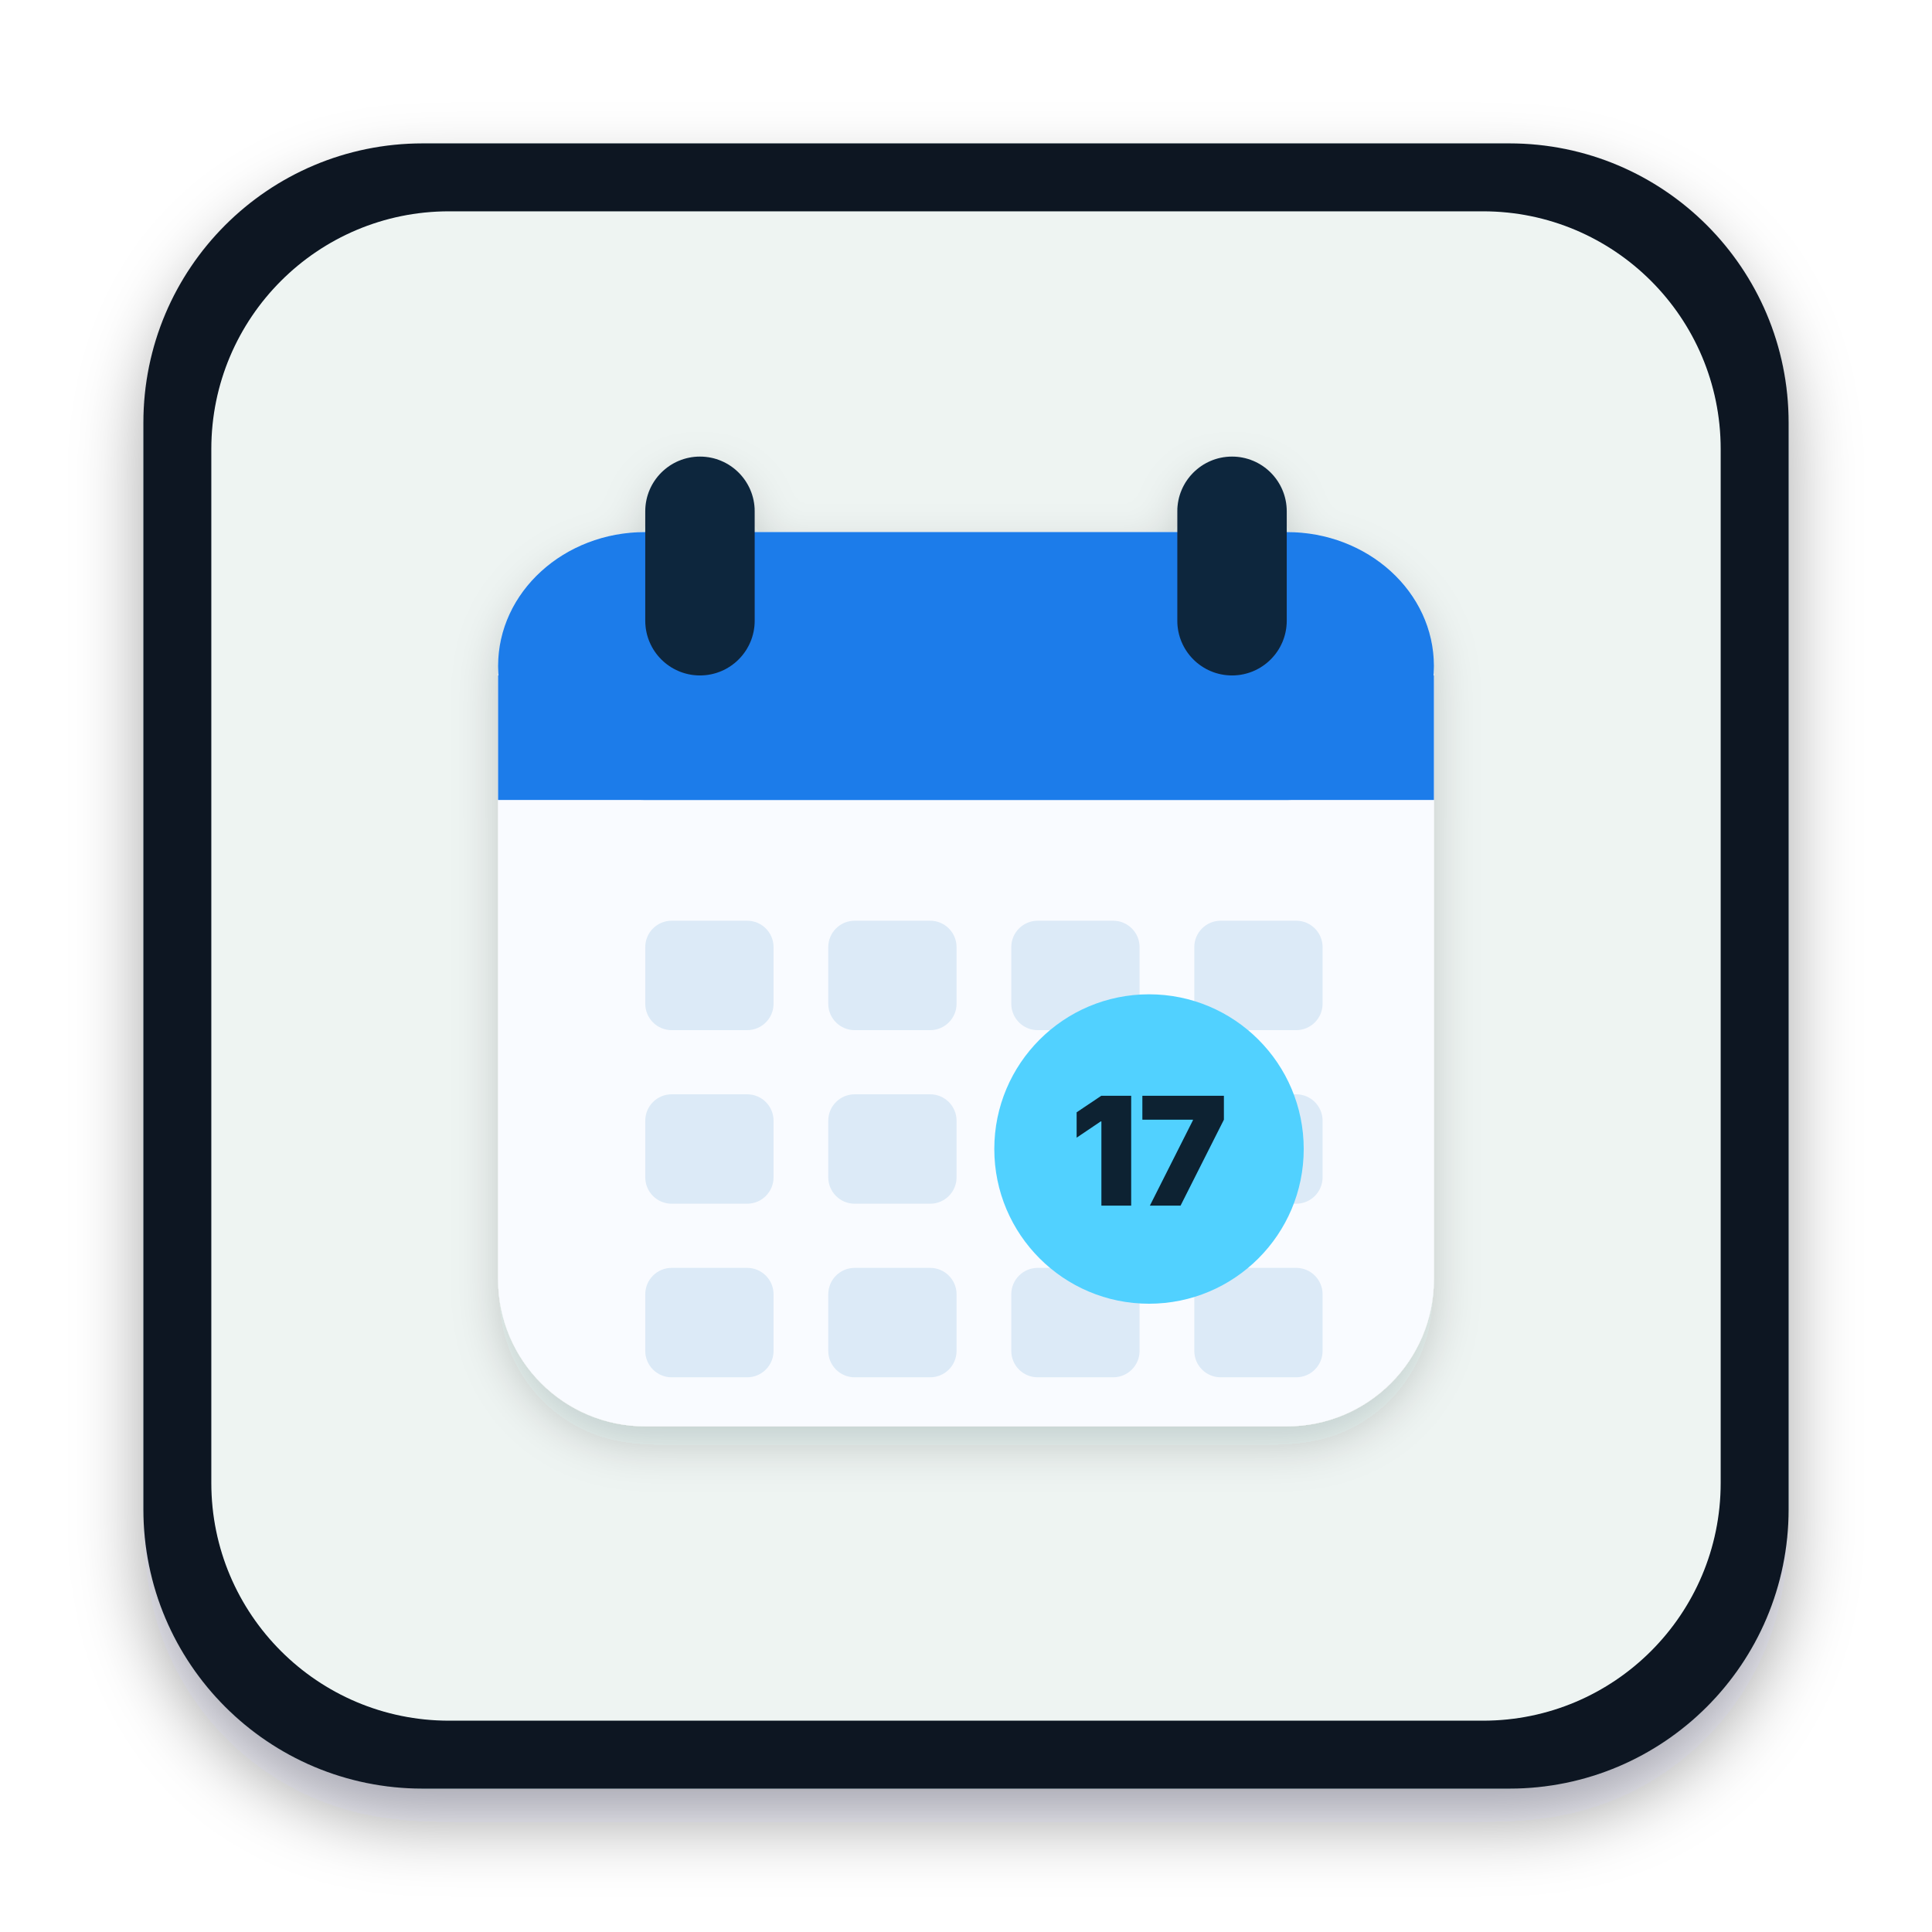
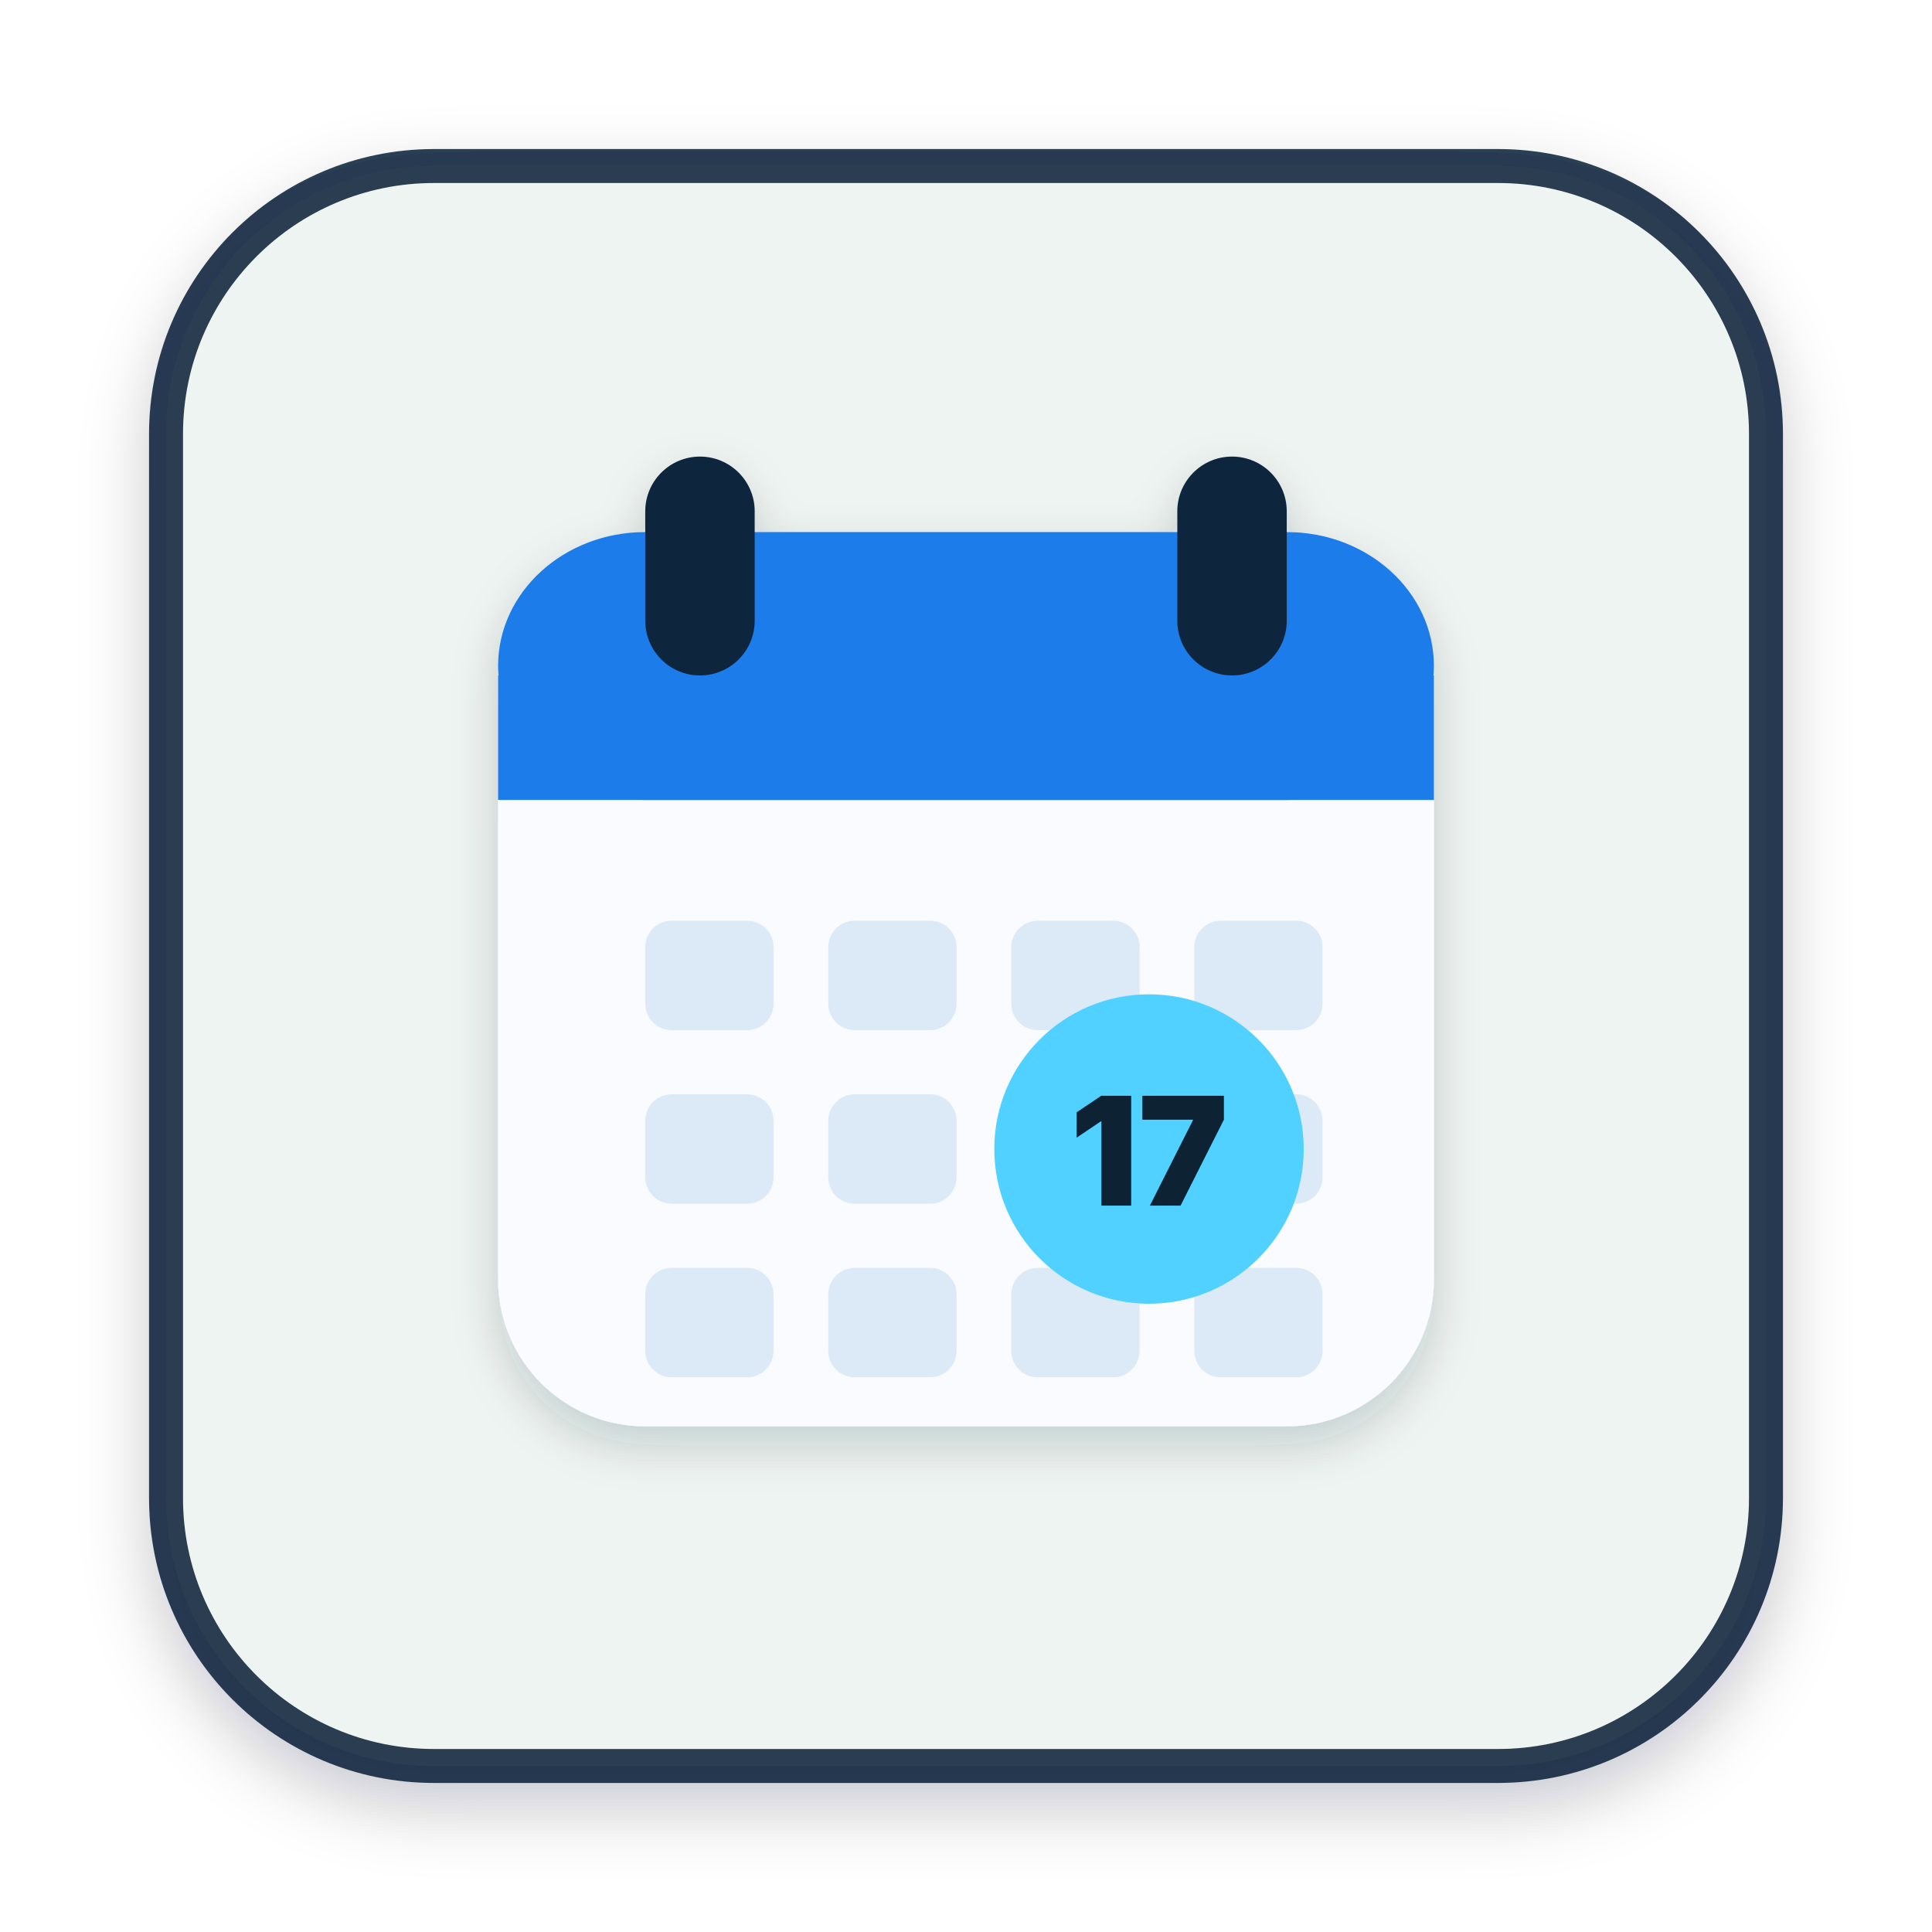
<svg xmlns="http://www.w3.org/2000/svg" viewBox="0 0 1024 1024" role="img" aria-labelledby="title desc">
  <defs>
    <filter id="tileShadow" x="-20%" y="-20%" width="140%" height="140%">
-       <feDropShadow dx="0" dy="18" stdDeviation="18" flood-color="#00101f" flood-opacity=".35" />
+       <feDropShadow dx="0" dy="14" stdDeviation="18" flood-color="#00101f" flood-opacity=".22" />
    </filter>
    <filter id="markShadow" x="-20%" y="-20%" width="140%" height="140%">
      <feDropShadow dx="0" dy="10" stdDeviation="12" flood-color="#0b2537" flood-opacity=".18" />
    </filter>
  </defs>
  <g filter="url(#tileShadow)">
-     <rect x="76" y="76" width="872" height="872" rx="148" fill="#071321" />
-     <rect x="112" y="112" width="800" height="800" rx="126" fill="#eef4f2" />
+     <rect x="88" y="88" width="848" height="848" rx="142" fill="#eef4f2" stroke="#10263d" stroke-opacity=".88" stroke-width="18" />
  </g>
  <g filter="url(#markShadow)">
    <rect x="264" y="282" width="496" height="474" rx="78" fill="#f9fbff" />
    <rect x="264" y="282" width="496" height="142" rx="78" fill="#1d7bea" />
    <rect x="264" y="358" width="496" height="66" fill="#1d7bea" />
    <rect x="342" y="242" width="58" height="116" rx="29" fill="#10263d" />
    <rect x="624" y="242" width="58" height="116" rx="29" fill="#10263d" />
    <g fill="#dceaf7">
      <rect x="342" y="488" width="68" height="58" rx="14" />
      <rect x="439" y="488" width="68" height="58" rx="14" />
      <rect x="536" y="488" width="68" height="58" rx="14" />
      <rect x="633" y="488" width="68" height="58" rx="14" />
      <rect x="342" y="580" width="68" height="58" rx="14" />
      <rect x="439" y="580" width="68" height="58" rx="14" />
      <rect x="536" y="580" width="68" height="58" rx="14" />
      <rect x="633" y="580" width="68" height="58" rx="14" />
      <rect x="342" y="672" width="68" height="58" rx="14" />
      <rect x="439" y="672" width="68" height="58" rx="14" />
      <rect x="536" y="672" width="68" height="58" rx="14" />
      <rect x="633" y="672" width="68" height="58" rx="14" />
    </g>
    <circle cx="609" cy="609" r="82" fill="#51d1ff" />
    <text x="609" y="639" fill="#072033" font-family="Inter, Segoe UI, Arial, sans-serif" font-size="80" font-weight="900" text-anchor="middle">17</text>
  </g>
</svg>
